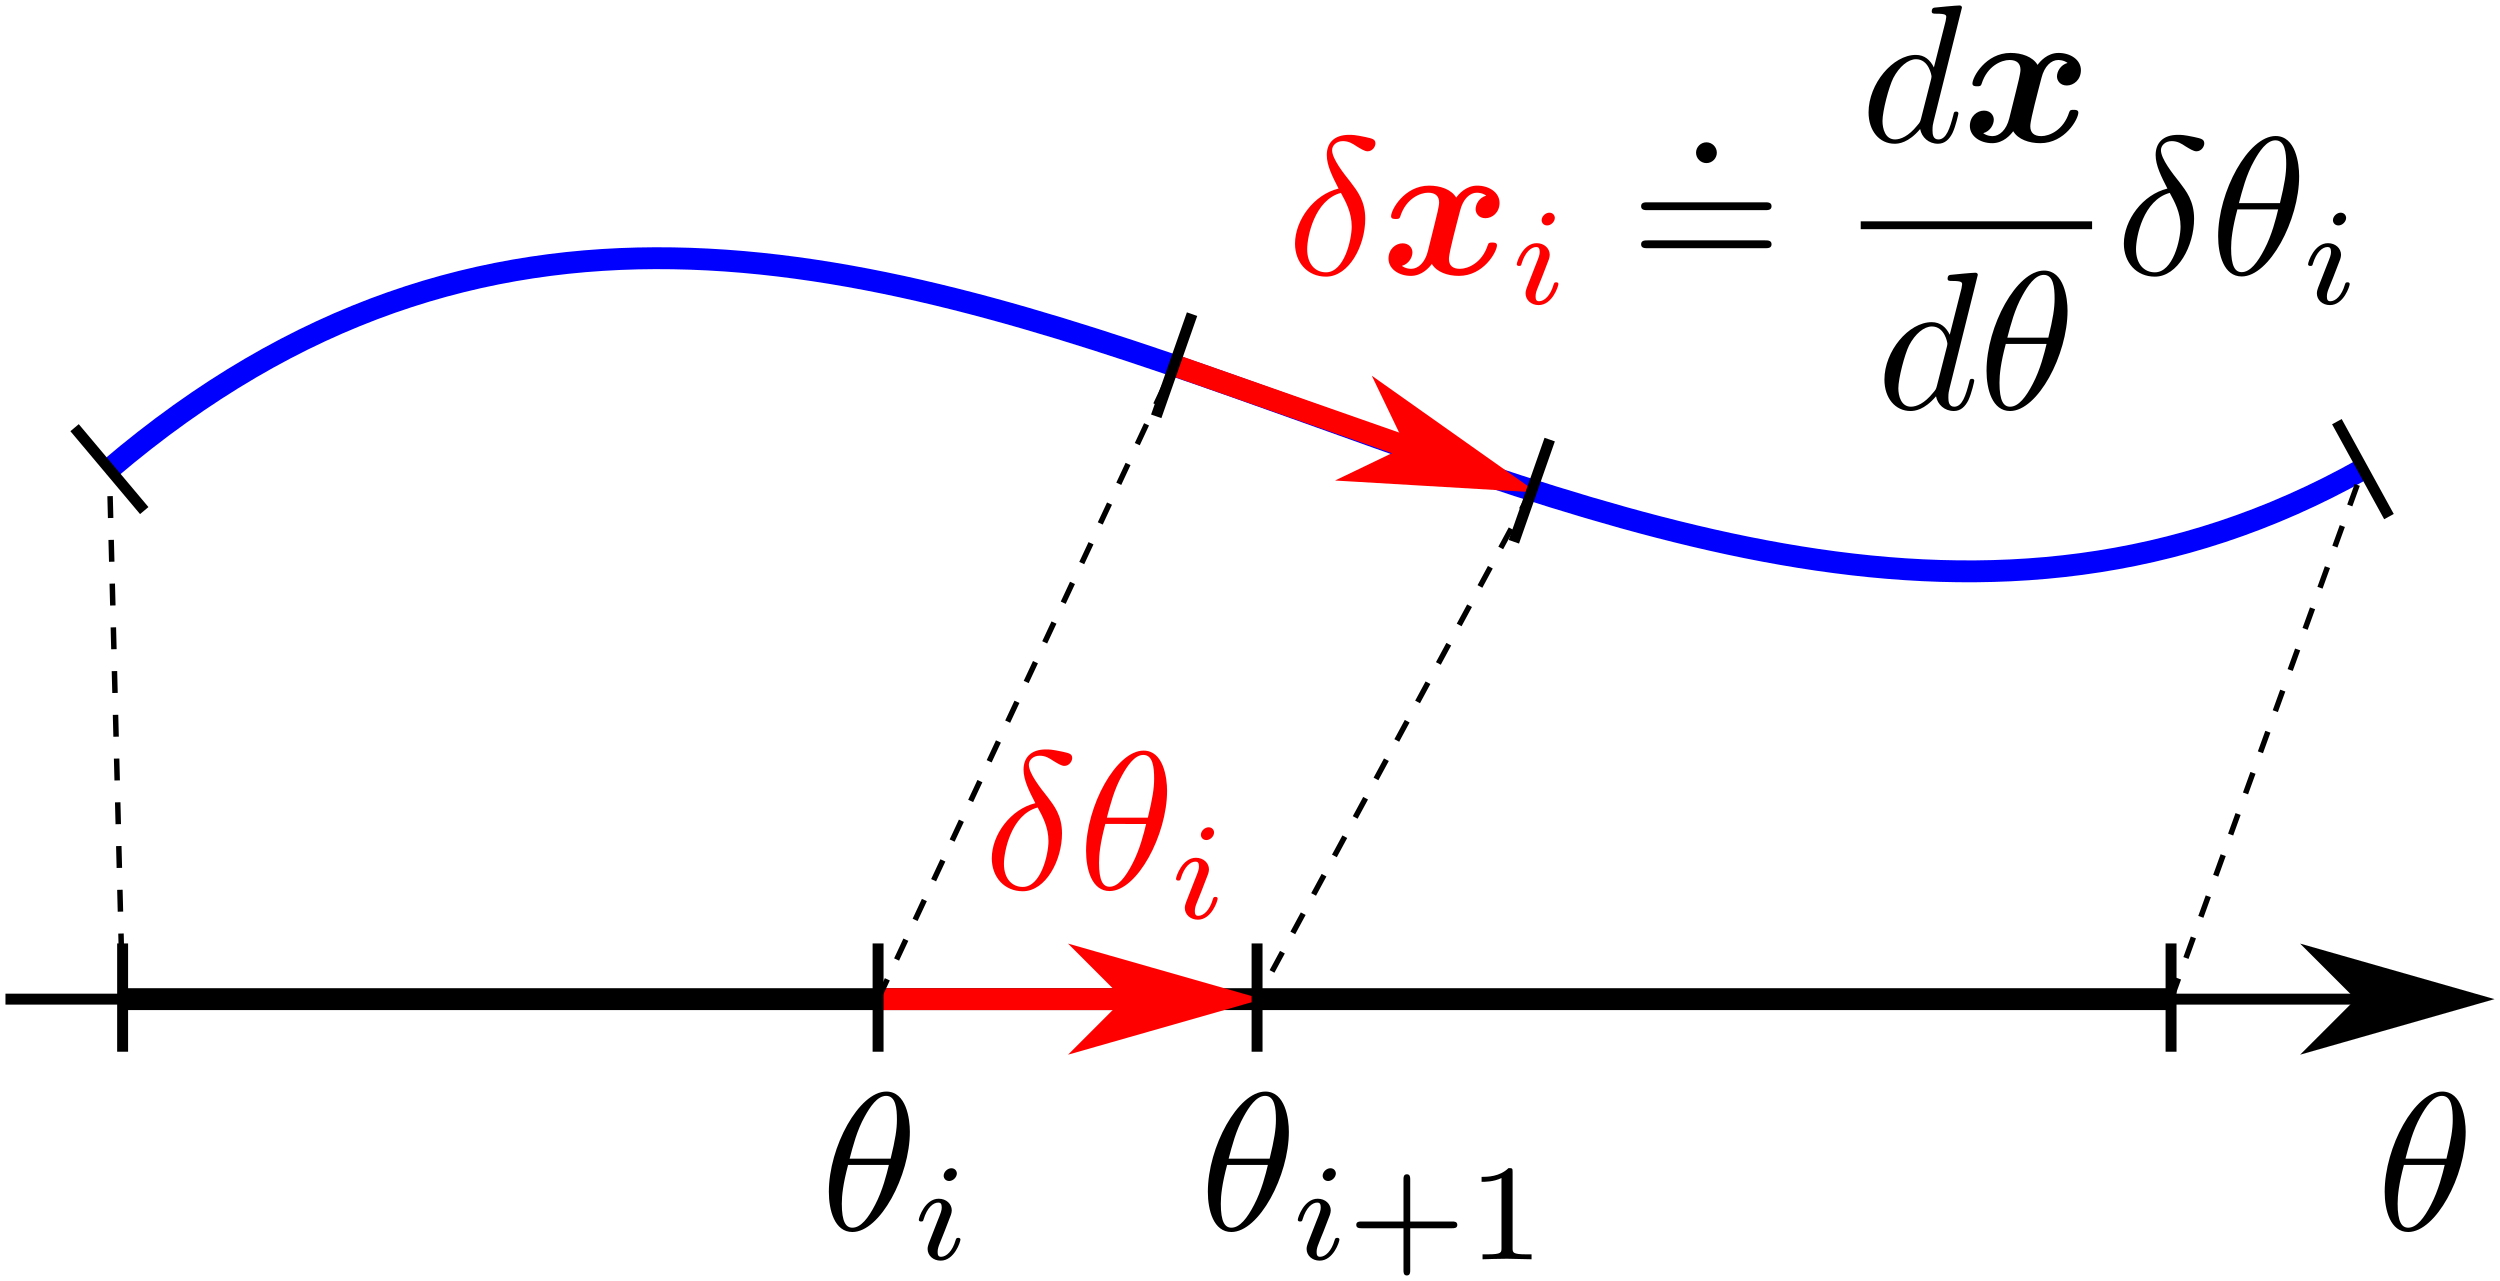
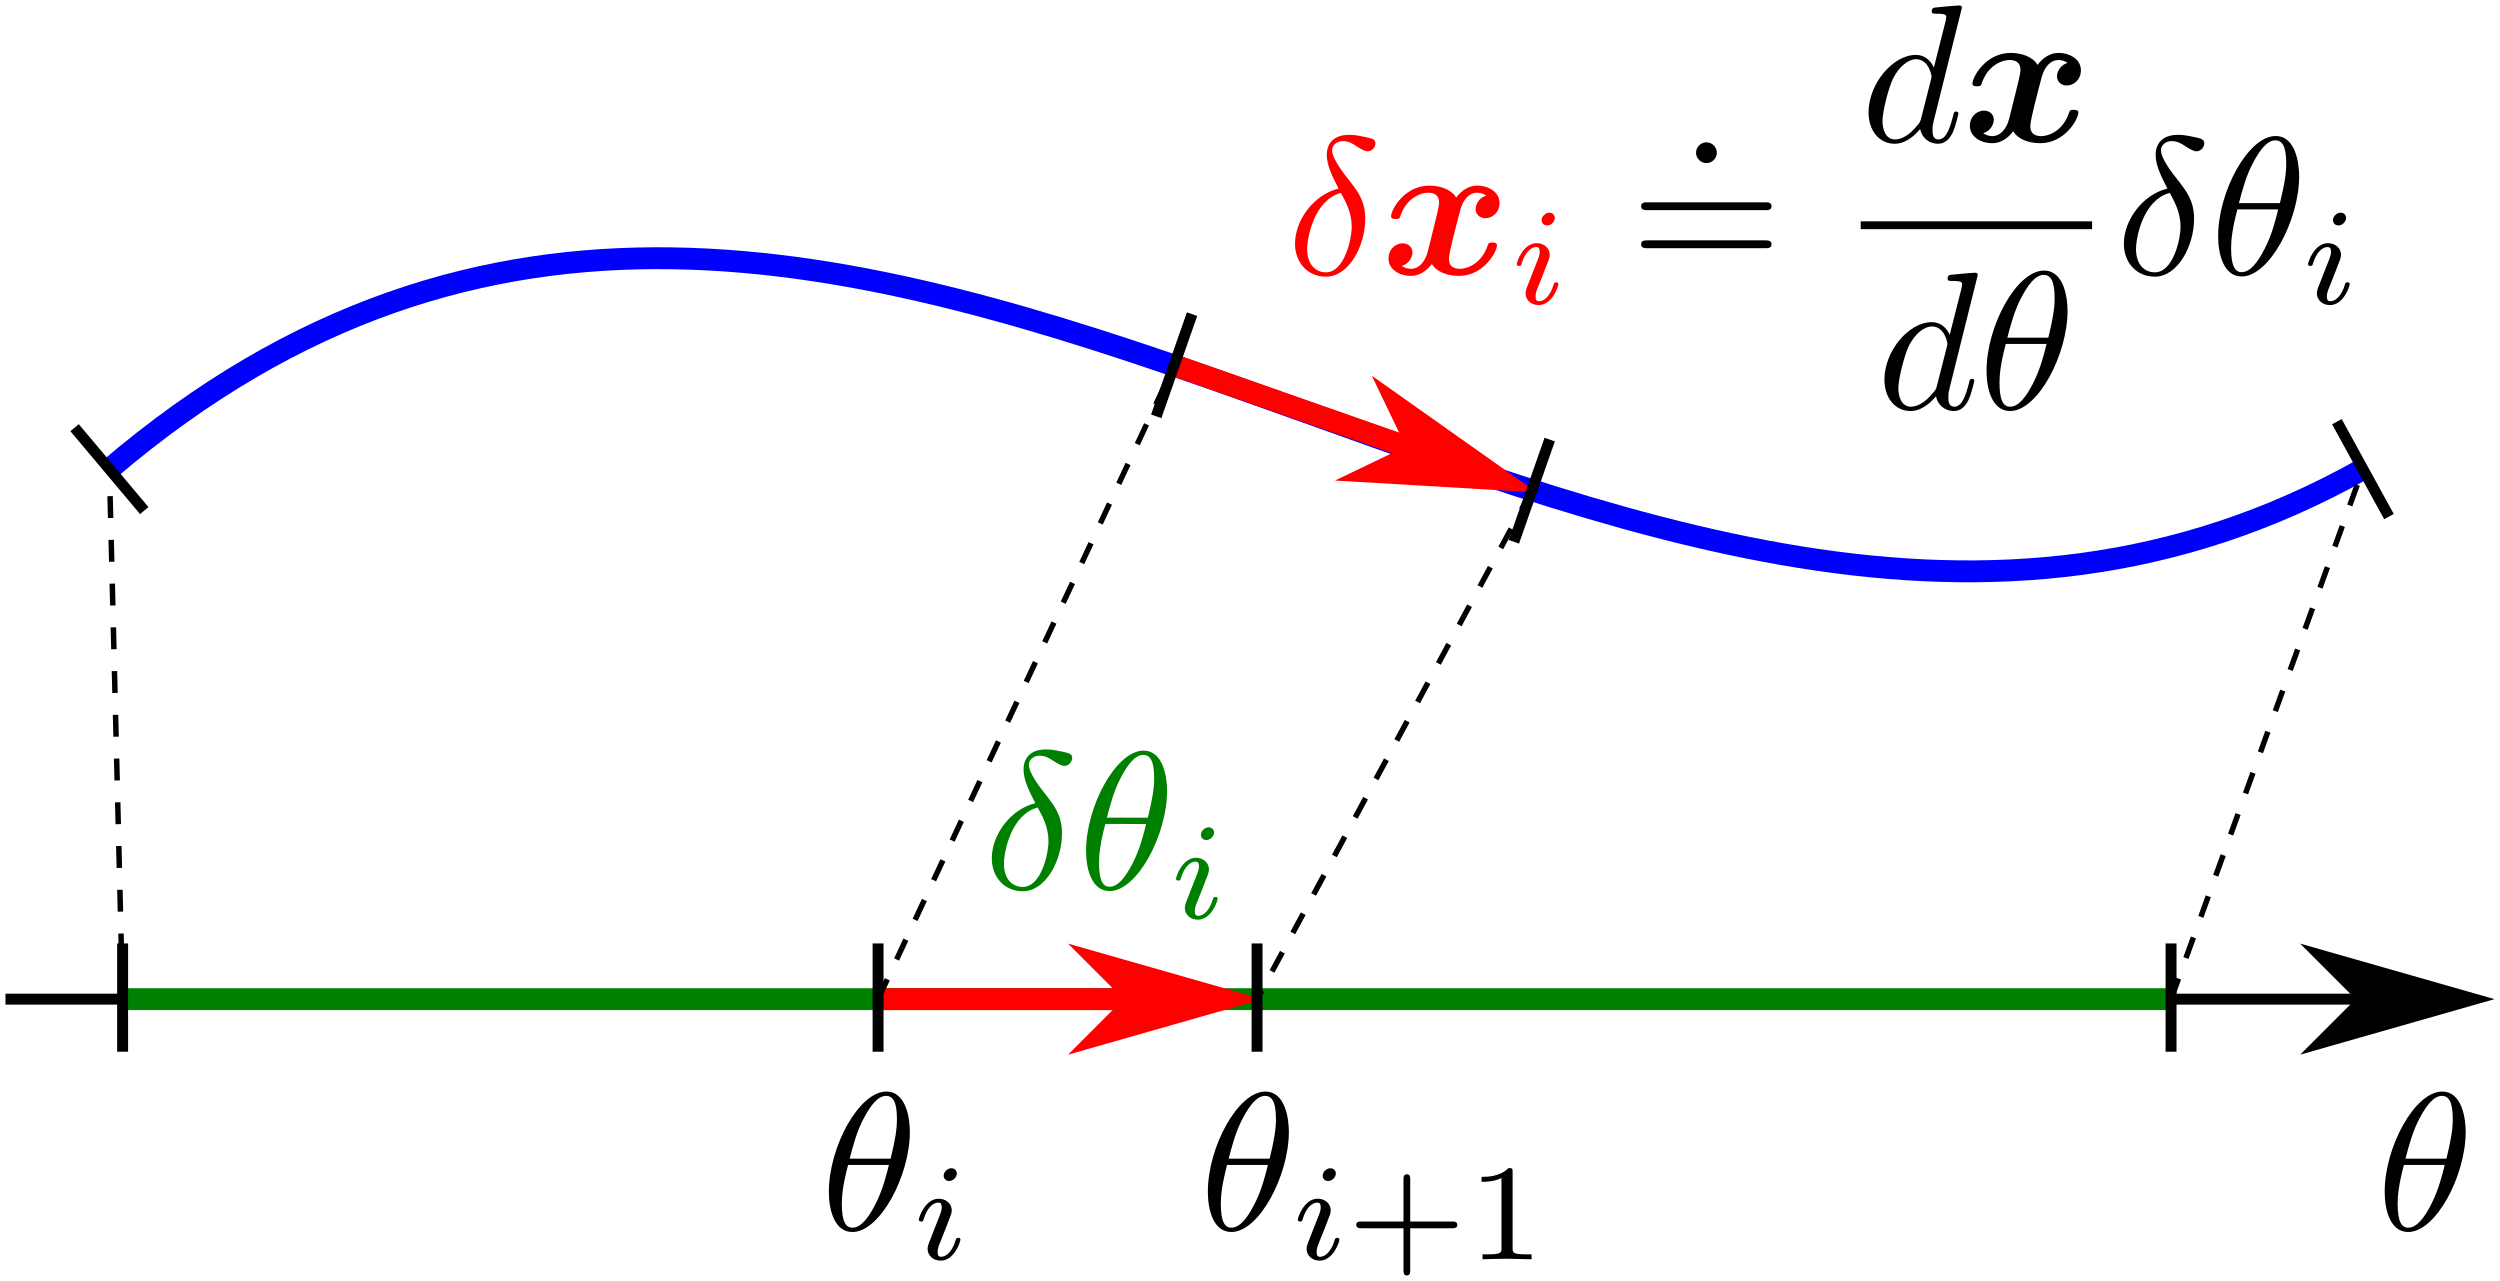
<svg xmlns="http://www.w3.org/2000/svg" width="228.554" height="117.105" version="1.1" viewBox="0 0 228.554 117.105">
  <defs>
    <marker id="marker4309" overflow="visible" orient="auto">
      <path transform="matrix(-.8 0 0 -.8 -10 0)" d="m0 0 5-5-17.5 5 17.5 5z" fill-rule="evenodd" stroke="#000" stroke-width="1pt" />
    </marker>
    <marker id="Arrow1Mend" overflow="visible" orient="auto">
      <path transform="matrix(-.4 0 0 -.4 -4 0)" d="m0 0 5-5-17.5 5 17.5 5z" fill="#f00" fill-rule="evenodd" stroke="#f00" stroke-width="1pt" />
    </marker>
    <marker id="marker7753" overflow="visible" orient="auto">
      <path transform="matrix(-.4 0 0 -.4 -4 0)" d="m0 0 5-5-17.5 5 17.5 5z" fill="#f00" fill-rule="evenodd" stroke="#f00" stroke-width="1pt" />
    </marker>
  </defs>
  <g transform="translate(-2.86586 -254.474)">
    <g fill="none" shape-rendering="auto">
-       <path d="m14.145 345.817h187.232" color="#000000" color-rendering="auto" image-rendering="auto" solid-color="#000000" stroke="#000" stroke-width="2" style="isolation:auto;mix-blend-mode:normal" />
      <path d="m3.366 345.817h225.613" color="#000000" color-rendering="auto" image-rendering="auto" marker-end="url(#marker4309)" solid-color="#000000" stroke="#000" style="isolation:auto;mix-blend-mode:normal" />
+       <path d="m14.145 345.817h187.232" color="#000000" color-rendering="auto" image-rendering="auto" solid-color="#000000" stroke="#008000" stroke-width="2" style="isolation:auto;mix-blend-mode:normal" />
      <path d="m12.869 297.363c68.673-58.542 137.346 38.572 206.02 0" color="#000000" color-rendering="auto" image-rendering="auto" solid-color="#000000" stroke="#00f" stroke-width="2" style="isolation:auto;mix-blend-mode:normal" />
      <g stroke="#000">
        <path d="m14.076 340.725v9.899" color="#000000" color-rendering="auto" image-rendering="auto" solid-color="#000000" style="isolation:auto;mix-blend-mode:normal" />
        <path d="m9.684 293.574 6.369 7.578" color="#000000" color-rendering="auto" image-rendering="auto" solid-color="#000000" style="isolation:auto;mix-blend-mode:normal" />
        <path d="m201.347 340.725v9.899" color="#000000" color-rendering="auto" image-rendering="auto" solid-color="#000000" style="isolation:auto;mix-blend-mode:normal" />
        <path d="m216.508 293.023 4.761 8.679" color="#000000" color-rendering="auto" image-rendering="auto" solid-color="#000000" style="isolation:auto;mix-blend-mode:normal" />
      </g>
      <path d="m83.083 345.817h31.257" color="#000000" color-rendering="auto" image-rendering="auto" marker-end="url(#Arrow1Mend)" solid-color="#000000" stroke="#f00" stroke-width="2" style="isolation:auto;mix-blend-mode:normal" />
      <path d="m110.153 287.846 29.496 10.345" color="#000000" color-rendering="auto" image-rendering="auto" marker-end="url(#marker7753)" solid-color="#000000" stroke="#f00" stroke-width="2" style="isolation:auto;mix-blend-mode:normal" />
      <g stroke="#000">
        <path d="m83.141 340.725v9.899" color="#000000" color-rendering="auto" image-rendering="auto" solid-color="#000000" style="isolation:auto;mix-blend-mode:normal" />
        <path d="m111.846 283.194-3.276 9.342" color="#000000" color-rendering="auto" image-rendering="auto" solid-color="#000000" style="isolation:auto;mix-blend-mode:normal" />
        <path d="m117.789 340.725v9.899" color="#000000" color-rendering="auto" image-rendering="auto" solid-color="#000000" style="isolation:auto;mix-blend-mode:normal" />
        <path d="m144.542 294.662-3.276 9.342" color="#000000" color-rendering="auto" image-rendering="auto" solid-color="#000000" style="isolation:auto;mix-blend-mode:normal" />
        <g stroke-dasharray="2, 2" stroke-width=".5">
          <path d="m83.141 345.817 27.067-57.952" color="#000000" color-rendering="auto" image-rendering="auto" solid-color="#000000" style="isolation:auto;mix-blend-mode:normal" />
          <path d="m142.918 299.291-25.129 46.526" color="#000000" color-rendering="auto" image-rendering="auto" solid-color="#000000" style="isolation:auto;mix-blend-mode:normal" />
          <path d="m14.076 345.817-1.207-48.454" color="#000000" color-rendering="auto" image-rendering="auto" solid-color="#000000" style="isolation:auto;mix-blend-mode:normal" />
          <path d="m201.347 345.817 17.541-48.454" color="#000000" color-rendering="auto" image-rendering="auto" solid-color="#000000" style="isolation:auto;mix-blend-mode:normal" />
        </g>
      </g>
    </g>
-     <g fill="#f00" stroke-linejoin="round" stroke-miterlimit="1e5" stroke-width="1.5">
-       <path d="m97.518 327.902c-2.242 0.538-3.981 2.869-3.981 5.039 0 1.722 1.148 3.013 2.833 3.013 2.098 0 3.587-2.815 3.587-5.29 0-1.632-0.717-2.529-1.327-3.336-0.646-0.807-1.704-2.152-1.704-2.941 0-0.395 0.359-0.825 0.986-0.825 0.538 0 0.897 0.233 1.273 0.484 0.359 0.215 0.717 0.448 0.986 0.448 0.448 0 0.717-0.43 0.717-0.717 0-0.395-0.287-0.448-0.933-0.592-0.932-0.197-1.184-0.197-1.47-0.197-1.399 0-2.044 0.771-2.044 1.847 0 0.968 0.52 1.973 1.076 3.066zm0.215 0.395c0.448 0.825 0.986 1.793 0.986 3.084 0 1.184-0.681 4.178-2.349 4.178-0.986 0-1.722-0.753-1.722-2.116 0-1.13 0.664-4.501 3.084-5.147z" />
-       <path d="m109.562 326.772c0-1.184-0.323-3.676-2.152-3.676-2.493 0-5.254 5.057-5.254 9.164 0 1.686 0.52 3.676 2.152 3.676 2.529 0 5.254-5.147 5.254-9.164zm-5.505 2.457c0.305-1.148 0.664-2.582 1.381-3.856 0.484-0.879 1.148-1.883 1.955-1.883 0.879 0 0.986 1.148 0.986 2.17 0 0.879-0.143 1.793-0.574 3.569zm3.587 0.574c-0.197 0.825-0.574 2.349-1.255 3.64-0.628 1.219-1.309 2.098-2.08 2.098-0.592 0-0.968-0.52-0.968-2.188 0-0.753 0.108-1.793 0.574-3.551z" />
-       <path d="m113.858 330.583c0-0.201-0.151-0.477-0.502-0.477-0.339 0-0.703 0.326-0.703 0.69 0 0.213 0.163 0.477 0.502 0.477 0.364 0 0.703-0.351 0.703-0.69zm-2.561 6.377c-0.05 0.163-0.113 0.314-0.113 0.527 0 0.59 0.502 1.067 1.193 1.067 1.255 0 1.808-1.732 1.808-1.921 0-0.163-0.163-0.163-0.201-0.163-0.176 0-0.188 0.075-0.239 0.213-0.289 1.004-0.841 1.519-1.331 1.519-0.251 0-0.314-0.163-0.314-0.439 0-0.289 0.088-0.527 0.201-0.803 0.126-0.339 0.264-0.678 0.402-1.004 0.113-0.301 0.565-1.444 0.615-1.594 0.038-0.126 0.075-0.276 0.075-0.402 0-0.59-0.502-1.067-1.193-1.067-1.243 0-1.82 1.707-1.82 1.921 0 0.163 0.176 0.163 0.213 0.163 0.176 0 0.188-0.063 0.226-0.201 0.326-1.08 0.879-1.531 1.343-1.531 0.201 0 0.314 0.1 0.314 0.439 0 0.289-0.075 0.477-0.389 1.255z" />
+     <g fill="#008000" style="font-variant-east_asian:normal">
+       <path d="m97.518 327.902c-2.242 0.538-3.981 2.869-3.981 5.039 0 1.722 1.148 3.013 2.833 3.013 2.098 0 3.587-2.815 3.587-5.29 0-1.632-0.717-2.529-1.327-3.336-0.646-0.807-1.704-2.152-1.704-2.941 0-0.395 0.359-0.825 0.986-0.825 0.538 0 0.897 0.233 1.273 0.484 0.359 0.215 0.717 0.448 0.986 0.448 0.448 0 0.717-0.43 0.717-0.717 0-0.395-0.287-0.448-0.933-0.592-0.932-0.197-1.184-0.197-1.47-0.197-1.399 0-2.044 0.771-2.044 1.847 0 0.968 0.52 1.973 1.076 3.066zm0.215 0.395c0.448 0.825 0.986 1.793 0.986 3.084 0 1.184-0.681 4.178-2.349 4.178-0.986 0-1.722-0.753-1.722-2.116 0-1.13 0.664-4.501 3.084-5.147z" style="font-variant-east_asian:normal" />
+       <path d="m109.562 326.772c0-1.184-0.323-3.676-2.152-3.676-2.493 0-5.254 5.057-5.254 9.164 0 1.686 0.52 3.676 2.152 3.676 2.529 0 5.254-5.147 5.254-9.164zm-5.505 2.457c0.305-1.148 0.664-2.582 1.381-3.856 0.484-0.879 1.148-1.883 1.955-1.883 0.879 0 0.986 1.148 0.986 2.17 0 0.879-0.143 1.793-0.574 3.569zm3.587 0.574c-0.197 0.825-0.574 2.349-1.255 3.64-0.628 1.219-1.309 2.098-2.08 2.098-0.592 0-0.968-0.52-0.968-2.188 0-0.753 0.108-1.793 0.574-3.551z" style="font-variant-east_asian:normal" />
+       <path d="m113.858 330.583c0-0.201-0.151-0.477-0.502-0.477-0.339 0-0.703 0.326-0.703 0.69 0 0.213 0.163 0.477 0.502 0.477 0.364 0 0.703-0.351 0.703-0.69zm-2.561 6.377c-0.05 0.163-0.113 0.314-0.113 0.527 0 0.59 0.502 1.067 1.193 1.067 1.255 0 1.808-1.732 1.808-1.921 0-0.163-0.163-0.163-0.201-0.163-0.176 0-0.188 0.075-0.239 0.213-0.289 1.004-0.841 1.519-1.331 1.519-0.251 0-0.314-0.163-0.314-0.439 0-0.289 0.088-0.527 0.201-0.803 0.126-0.339 0.264-0.678 0.402-1.004 0.113-0.301 0.565-1.444 0.615-1.594 0.038-0.126 0.075-0.276 0.075-0.402 0-0.59-0.502-1.067-1.193-1.067-1.243 0-1.82 1.707-1.82 1.921 0 0.163 0.176 0.163 0.213 0.163 0.176 0 0.188-0.063 0.226-0.201 0.326-1.08 0.879-1.531 1.343-1.531 0.201 0 0.314 0.1 0.314 0.439 0 0.289-0.075 0.477-0.389 1.255z" style="font-variant-east_asian:normal" />
    </g>
    <g stroke-linejoin="round" stroke-miterlimit="1e5" stroke-width="1.5">
      <path d="m86.047 357.942c0-1.184-0.323-3.676-2.152-3.676-2.493 0-5.254 5.057-5.254 9.164 0 1.686 0.52 3.676 2.152 3.676 2.529 0 5.254-5.147 5.254-9.164zm-5.505 2.457c0.305-1.148 0.664-2.582 1.381-3.856 0.484-0.879 1.148-1.883 1.955-1.883 0.879 0 0.986 1.148 0.986 2.17 0 0.879-0.143 1.793-0.574 3.569zm3.587 0.574c-0.197 0.825-0.574 2.349-1.255 3.64-0.628 1.219-1.309 2.098-2.08 2.098-0.592 0-0.968-0.52-0.968-2.188 0-0.753 0.108-1.793 0.574-3.551z" />
      <path d="m90.343 361.753c0-0.201-0.151-0.477-0.502-0.477-0.339 0-0.703 0.326-0.703 0.69 0 0.213 0.163 0.477 0.502 0.477 0.364 0 0.703-0.351 0.703-0.69zm-2.561 6.377c-0.05 0.163-0.113 0.314-0.113 0.527 0 0.59 0.502 1.067 1.193 1.067 1.255 0 1.808-1.732 1.808-1.921 0-0.163-0.163-0.163-0.201-0.163-0.176 0-0.188 0.075-0.239 0.213-0.289 1.004-0.841 1.519-1.331 1.519-0.251 0-0.314-0.163-0.314-0.439 0-0.289 0.088-0.527 0.201-0.803 0.126-0.339 0.264-0.678 0.402-1.004 0.113-0.301 0.565-1.444 0.615-1.594 0.038-0.126 0.075-0.276 0.075-0.402 0-0.59-0.502-1.067-1.193-1.067-1.243 0-1.82 1.707-1.82 1.921 0 0.163 0.176 0.163 0.213 0.163 0.176 0 0.188-0.063 0.226-0.201 0.326-1.08 0.879-1.531 1.343-1.531 0.201 0 0.314 0.1 0.314 0.439 0 0.289-0.075 0.477-0.389 1.255z" />
      <path d="m228.283 357.942c0-1.184-0.323-3.676-2.152-3.676-2.493 0-5.254 5.057-5.254 9.164 0 1.686 0.52 3.676 2.152 3.676 2.529 0 5.254-5.147 5.254-9.164zm-5.505 2.457c0.305-1.148 0.664-2.582 1.381-3.856 0.484-0.879 1.148-1.883 1.955-1.883 0.879 0 0.986 1.148 0.986 2.17 0 0.879-0.143 1.793-0.574 3.569zm3.587 0.574c-0.197 0.825-0.574 2.349-1.255 3.64-0.628 1.219-1.309 2.098-2.08 2.098-0.592 0-0.968-0.52-0.968-2.188 0-0.753 0.108-1.793 0.574-3.551z" />
      <path d="m120.696 357.942c0-1.184-0.323-3.676-2.152-3.676-2.493 0-5.254 5.057-5.254 9.164 0 1.686 0.52 3.676 2.152 3.676 2.529 0 5.254-5.147 5.254-9.164zm-5.505 2.457c0.305-1.148 0.664-2.582 1.381-3.856 0.484-0.879 1.148-1.883 1.955-1.883 0.879 0 0.986 1.148 0.986 2.17 0 0.879-0.143 1.793-0.574 3.569zm3.587 0.574c-0.197 0.825-0.574 2.349-1.255 3.64-0.628 1.219-1.309 2.098-2.08 2.098-0.592 0-0.968-0.52-0.968-2.188 0-0.753 0.108-1.793 0.574-3.551z" />
      <path d="m124.991 361.753c0-0.201-0.151-0.477-0.502-0.477-0.339 0-0.703 0.326-0.703 0.69 0 0.213 0.163 0.477 0.502 0.477 0.364 0 0.703-0.351 0.703-0.69zm-2.561 6.377c-0.05 0.163-0.113 0.314-0.113 0.527 0 0.59 0.502 1.067 1.193 1.067 1.255 0 1.808-1.732 1.808-1.921 0-0.163-0.163-0.163-0.201-0.163-0.176 0-0.188 0.075-0.239 0.213-0.289 1.004-0.841 1.519-1.331 1.519-0.251 0-0.314-0.163-0.314-0.439 0-0.289 0.088-0.527 0.201-0.803 0.126-0.339 0.264-0.678 0.402-1.004 0.113-0.301 0.565-1.444 0.615-1.594 0.038-0.126 0.075-0.276 0.075-0.402 0-0.59-0.502-1.067-1.193-1.067-1.243 0-1.82 1.707-1.82 1.921 0 0.163 0.176 0.163 0.213 0.163 0.176 0 0.188-0.063 0.226-0.201 0.326-1.08 0.879-1.531 1.343-1.531 0.201 0 0.314 0.1 0.314 0.439 0 0.289-0.075 0.477-0.389 1.255z" />
      <path d="m131.79 366.761h3.841c0.163 0 0.464 0 0.464-0.301 0-0.314-0.289-0.314-0.464-0.314h-3.841v-3.854c0-0.163 0-0.464-0.301-0.464-0.314 0-0.314 0.289-0.314 0.464v3.854h-3.854c-0.163 0-0.464 0-0.464 0.301 0 0.314 0.289 0.314 0.464 0.314h3.854v3.854c0 0.163 0 0.464 0.301 0.464 0.314 0 0.314-0.289 0.314-0.464z" />
      <path d="m141.151 361.615c0-0.339-0.025-0.351-0.377-0.351-0.803 0.791-1.946 0.803-2.46 0.803v0.452c0.301 0 1.13 0 1.82-0.351v6.402c0 0.414 0 0.577-1.255 0.577h-0.477v0.452c0.226-0.012 1.77-0.05 2.234-0.05 0.389 0 1.971 0.038 2.247 0.05v-0.452h-0.477c-1.255 0-1.255-0.163-1.255-0.577z" />
    </g>
    <g fill="#f00" shape-rendering="auto">
      <path d="m125.24 271.714c-2.242 0.538-3.981 2.869-3.981 5.039 0 1.722 1.148 3.013 2.833 3.013 2.098 0 3.587-2.815 3.587-5.29 0-1.632-0.717-2.529-1.327-3.335-0.646-0.807-1.704-2.152-1.704-2.941 0-0.395 0.359-0.825 0.986-0.825 0.538 0 0.897 0.233 1.273 0.484 0.359 0.215 0.717 0.448 0.986 0.448 0.448 0 0.717-0.43 0.717-0.717 0-0.395-0.287-0.448-0.933-0.592-0.932-0.197-1.184-0.197-1.47-0.197-1.399 0-2.044 0.771-2.044 1.847 0 0.968 0.52 1.973 1.076 3.067zm0.215 0.395c0.448 0.825 0.986 1.793 0.986 3.084 0 1.184-0.681 4.178-2.349 4.178-0.986 0-1.722-0.753-1.722-2.116 0-1.13 0.664-4.501 3.084-5.147z" color="#000000" color-rendering="auto" image-rendering="auto" solid-color="#000000" style="isolation:auto;mix-blend-mode:normal" />
      <path d="m138.737 272.36c-0.646 0.179-0.968 0.789-0.968 1.237 0 0.395 0.305 0.825 0.897 0.825 0.628 0 1.291-0.52 1.291-1.399 0-0.95-0.95-1.578-2.044-1.578-1.022 0-1.686 0.771-1.919 1.094-0.448-0.753-1.453-1.094-2.475-1.094-2.26 0-3.479 2.206-3.479 2.798 0 0.251 0.269 0.251 0.43 0.251 0.215 0 0.341 0 0.412-0.233 0.52-1.632 1.811-2.17 2.546-2.17 0.681 0 1.004 0.323 1.004 0.897 0 0.341-0.251 1.327-0.412 1.973l-0.61 2.457c-0.269 1.094-0.915 1.632-1.524 1.632-0.09 0-0.502 0-0.861-0.269 0.646-0.179 0.968-0.789 0.968-1.237 0-0.395-0.305-0.825-0.897-0.825-0.628 0-1.291 0.52-1.291 1.399 0 0.95 0.95 1.578 2.044 1.578 1.022 0 1.686-0.771 1.919-1.094 0.448 0.753 1.453 1.094 2.475 1.094 2.26 0 3.479-2.206 3.479-2.797 0-0.251-0.269-0.251-0.43-0.251-0.215 0-0.341 0-0.412 0.233-0.52 1.632-1.811 2.17-2.546 2.17-0.681 0-1.004-0.323-1.004-0.897 0-0.377 0.233-1.327 0.395-1.991 0.126-0.466 0.538-2.152 0.628-2.439 0.269-1.076 0.897-1.632 1.524-1.632 0.09 0 0.502 0 0.861 0.269z" color="#000000" color-rendering="auto" image-rendering="auto" solid-color="#000000" style="isolation:auto;mix-blend-mode:normal" />
      <path d="m145.01 274.395c0-0.201-0.151-0.477-0.502-0.477-0.339 0-0.703 0.326-0.703 0.69 0 0.213 0.163 0.477 0.502 0.477 0.364 0 0.703-0.351 0.703-0.69zm-2.561 6.377c-0.05 0.163-0.113 0.314-0.113 0.527 0 0.59 0.502 1.067 1.193 1.067 1.255 0 1.808-1.732 1.808-1.921 0-0.163-0.163-0.163-0.201-0.163-0.176 0-0.188 0.075-0.239 0.213-0.289 1.004-0.841 1.519-1.331 1.519-0.251 0-0.314-0.163-0.314-0.439 0-0.289 0.088-0.527 0.201-0.803 0.126-0.339 0.264-0.678 0.402-1.004 0.113-0.301 0.565-1.444 0.615-1.594 0.038-0.126 0.075-0.276 0.075-0.402 0-0.59-0.502-1.067-1.193-1.067-1.243 0-1.82 1.707-1.82 1.921 0 0.163 0.176 0.163 0.213 0.163 0.176 0 0.188-0.063 0.226-0.201 0.326-1.08 0.879-1.531 1.343-1.531 0.201 0 0.314 0.1 0.314 0.439 0 0.289-0.075 0.477-0.389 1.255z" color="#000000" color-rendering="auto" image-rendering="auto" solid-color="#000000" style="isolation:auto;mix-blend-mode:normal" />
    </g>
    <g stroke-linejoin="round" stroke-miterlimit="1e5">
      <g stroke-width="1.5">
        <path d="m159.821 268.435c0-0.52-0.43-0.95-0.95-0.95s-0.95 0.43-0.95 0.95 0.43 0.95 0.95 0.95 0.95-0.43 0.95-0.95z" />
        <path d="m164.214 273.687c0.269 0 0.61 0 0.61-0.359s-0.341-0.359-0.592-0.359h-10.742c-0.251 0-0.592 0-0.592 0.359 0 0.359 0.341 0.359 0.61 0.359zm0.018 3.479c0.251 0 0.592 0 0.592-0.359s-0.341-0.359-0.61-0.359h-10.706c-0.269 0-0.61 0-0.61 0.359s0.341 0.359 0.592 0.359z" />
        <path d="m182.229 255.171c0-0.018 0-0.197-0.233-0.197-0.269 0-1.973 0.161-2.277 0.197-0.143 0.018-0.251 0.108-0.251 0.341 0 0.215 0.161 0.215 0.43 0.215 0.861 0 0.897 0.126 0.897 0.305l-0.054 0.359-1.076 4.25c-0.323-0.664-0.843-1.148-1.65-1.148-2.098 0-4.322 2.636-4.322 5.254 0 1.686 0.986 2.869 2.385 2.869 0.359 0 1.255-0.072 2.331-1.345 0.143 0.753 0.771 1.345 1.632 1.345 0.628 0 1.04-0.412 1.327-0.986 0.305-0.646 0.538-1.739 0.538-1.775 0-0.179-0.161-0.179-0.215-0.179-0.179 0-0.197 0.072-0.251 0.323-0.305 1.166-0.628 2.224-1.363 2.224-0.484 0-0.538-0.466-0.538-0.825 0-0.43 0.036-0.556 0.108-0.861zm-3.73 10.114c-0.09 0.323-0.09 0.359-0.359 0.664-0.789 0.986-1.524 1.273-2.026 1.273-0.897 0-1.148-0.986-1.148-1.686 0-0.897 0.574-3.102 0.986-3.927 0.556-1.058 1.363-1.722 2.08-1.722 1.166 0 1.417 1.47 1.417 1.578 0 0.108-0.036 0.215-0.054 0.305z" />
        <path d="m191.886 260.228c-0.646 0.179-0.968 0.789-0.968 1.237 0 0.395 0.305 0.825 0.897 0.825 0.628 0 1.291-0.52 1.291-1.399 0-0.95-0.95-1.578-2.044-1.578-1.022 0-1.686 0.771-1.919 1.094-0.448-0.753-1.453-1.094-2.475-1.094-2.26 0-3.479 2.206-3.479 2.798 0 0.251 0.269 0.251 0.43 0.251 0.215 0 0.341 0 0.412-0.233 0.52-1.632 1.811-2.17 2.546-2.17 0.681 0 1.004 0.323 1.004 0.897 0 0.341-0.251 1.327-0.412 1.973l-0.61 2.457c-0.269 1.094-0.915 1.632-1.524 1.632-0.09 0-0.502 0-0.861-0.269 0.646-0.179 0.968-0.789 0.968-1.237 0-0.395-0.305-0.825-0.897-0.825-0.628 0-1.291 0.52-1.291 1.399 0 0.95 0.95 1.578 2.044 1.578 1.022 0 1.686-0.771 1.919-1.094 0.448 0.753 1.453 1.094 2.475 1.094 2.26 0 3.479-2.206 3.479-2.797 0-0.251-0.269-0.251-0.43-0.251-0.215 0-0.341 0-0.412 0.233-0.52 1.632-1.811 2.17-2.546 2.17-0.681 0-1.004-0.323-1.004-0.897 0-0.377 0.233-1.327 0.395-1.991 0.126-0.466 0.538-2.152 0.628-2.439 0.269-1.076 0.897-1.632 1.524-1.632 0.09 0 0.502 0 0.861 0.269z" />
      </g>
      <rect x="172.976" y="274.709" width="21.152" height=".717" />
      <g stroke-width="1.5">
        <path d="m183.679 279.604c0-0.018 0-0.197-0.233-0.197-0.269 0-1.973 0.161-2.277 0.197-0.143 0.018-0.251 0.108-0.251 0.341 0 0.215 0.161 0.215 0.43 0.215 0.861 0 0.897 0.126 0.897 0.305l-0.054 0.359-1.076 4.25c-0.323-0.664-0.843-1.148-1.65-1.148-2.098 0-4.322 2.636-4.322 5.254 0 1.686 0.986 2.869 2.385 2.869 0.359 0 1.255-0.072 2.331-1.345 0.143 0.753 0.771 1.345 1.632 1.345 0.628 0 1.04-0.412 1.327-0.986 0.305-0.646 0.538-1.739 0.538-1.775 0-0.179-0.161-0.179-0.215-0.179-0.179 0-0.197 0.072-0.251 0.323-0.305 1.166-0.628 2.224-1.363 2.224-0.484 0-0.538-0.466-0.538-0.825 0-0.43 0.036-0.556 0.108-0.861zm-3.73 10.114c-0.09 0.323-0.09 0.359-0.359 0.664-0.789 0.986-1.524 1.273-2.026 1.273-0.897 0-1.148-0.986-1.148-1.686 0-0.897 0.574-3.102 0.986-3.927 0.556-1.058 1.363-1.722 2.08-1.722 1.166 0 1.417 1.47 1.417 1.578 0 0.108-0.036 0.215-0.054 0.305z" />
        <path d="m191.884 282.886c0-1.184-0.323-3.676-2.152-3.676-2.493 0-5.254 5.057-5.254 9.164 0 1.686 0.52 3.676 2.152 3.676 2.529 0 5.254-5.147 5.254-9.164zm-5.505 2.457c0.305-1.148 0.664-2.582 1.381-3.856 0.484-0.879 1.148-1.883 1.955-1.883 0.879 0 0.986 1.148 0.986 2.17 0 0.879-0.143 1.793-0.574 3.569zm3.587 0.574c-0.197 0.825-0.574 2.349-1.255 3.64-0.628 1.219-1.309 2.098-2.08 2.098-0.592 0-0.968-0.52-0.968-2.188 0-0.753 0.108-1.793 0.574-3.551z" />
        <path d="m201.014 271.714c-2.242 0.538-3.981 2.869-3.981 5.039 0 1.722 1.148 3.013 2.833 3.013 2.098 0 3.587-2.815 3.587-5.29 0-1.632-0.717-2.529-1.327-3.335-0.646-0.807-1.704-2.152-1.704-2.941 0-0.395 0.359-0.825 0.986-0.825 0.538 0 0.897 0.233 1.273 0.484 0.359 0.215 0.717 0.448 0.986 0.448 0.448 0 0.717-0.43 0.717-0.717 0-0.395-0.287-0.448-0.932-0.592-0.933-0.197-1.184-0.197-1.47-0.197-1.399 0-2.044 0.771-2.044 1.847 0 0.968 0.52 1.973 1.076 3.067zm0.215 0.395c0.448 0.825 0.986 1.793 0.986 3.084 0 1.184-0.681 4.178-2.349 4.178-0.986 0-1.722-0.753-1.722-2.116 0-1.13 0.664-4.501 3.084-5.147z" />
        <path d="m213.058 270.585c0-1.184-0.323-3.676-2.152-3.676-2.493 0-5.254 5.057-5.254 9.164 0 1.686 0.52 3.676 2.152 3.676 2.529 0 5.254-5.147 5.254-9.164zm-5.505 2.457c0.305-1.148 0.664-2.582 1.381-3.856 0.484-0.879 1.148-1.883 1.955-1.883 0.879 0 0.986 1.148 0.986 2.17 0 0.879-0.143 1.793-0.574 3.569zm3.587 0.574c-0.197 0.825-0.574 2.349-1.255 3.64-0.628 1.219-1.309 2.098-2.08 2.098-0.592 0-0.968-0.52-0.968-2.188 0-0.753 0.108-1.793 0.574-3.551z" />
        <path d="m217.352 274.395c0-0.201-0.151-0.477-0.502-0.477-0.339 0-0.703 0.326-0.703 0.69 0 0.213 0.163 0.477 0.502 0.477 0.364 0 0.703-0.351 0.703-0.69zm-2.561 6.377c-0.05 0.163-0.113 0.314-0.113 0.527 0 0.59 0.502 1.067 1.193 1.067 1.255 0 1.808-1.732 1.808-1.921 0-0.163-0.163-0.163-0.201-0.163-0.176 0-0.188 0.075-0.239 0.213-0.289 1.004-0.841 1.519-1.331 1.519-0.251 0-0.314-0.163-0.314-0.439 0-0.289 0.088-0.527 0.201-0.803 0.126-0.339 0.264-0.678 0.402-1.004 0.113-0.301 0.565-1.444 0.615-1.594 0.038-0.126 0.075-0.276 0.075-0.402 0-0.59-0.502-1.067-1.193-1.067-1.243 0-1.82 1.707-1.82 1.921 0 0.163 0.176 0.163 0.213 0.163 0.176 0 0.188-0.063 0.226-0.201 0.326-1.08 0.879-1.531 1.343-1.531 0.201 0 0.314 0.1 0.314 0.439 0 0.289-0.075 0.477-0.389 1.255z" />
      </g>
    </g>
  </g>
</svg>
